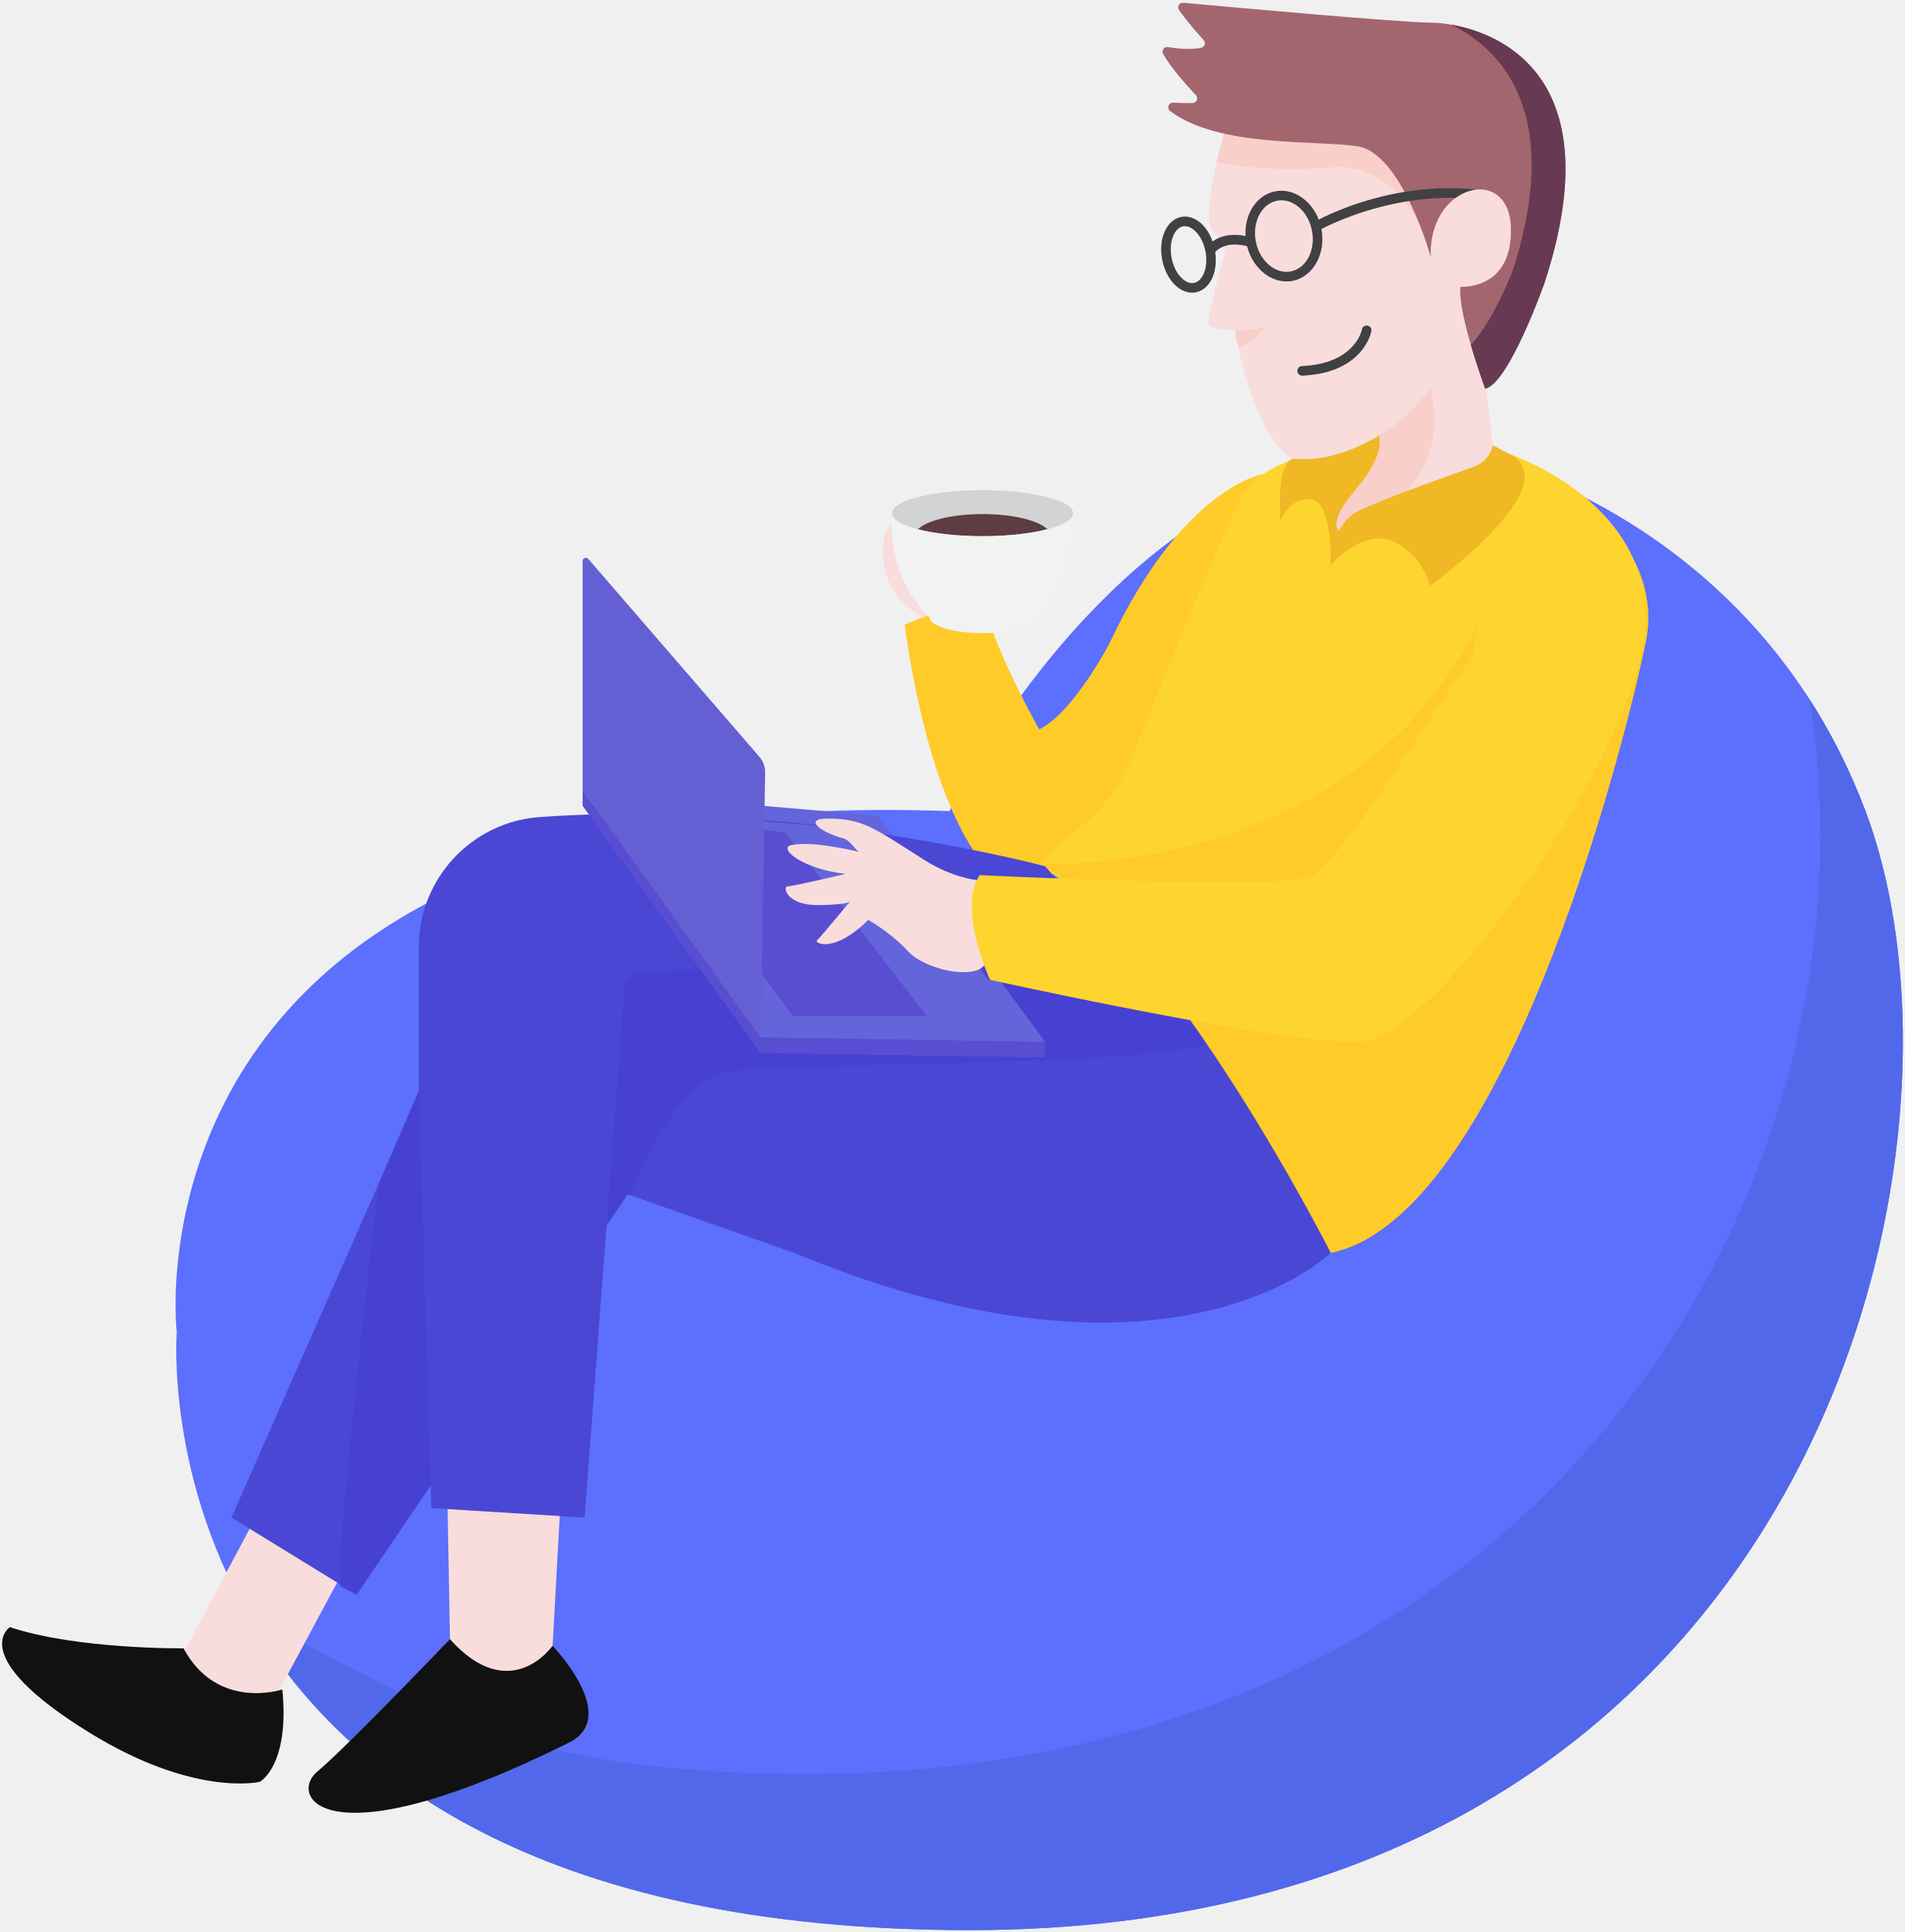
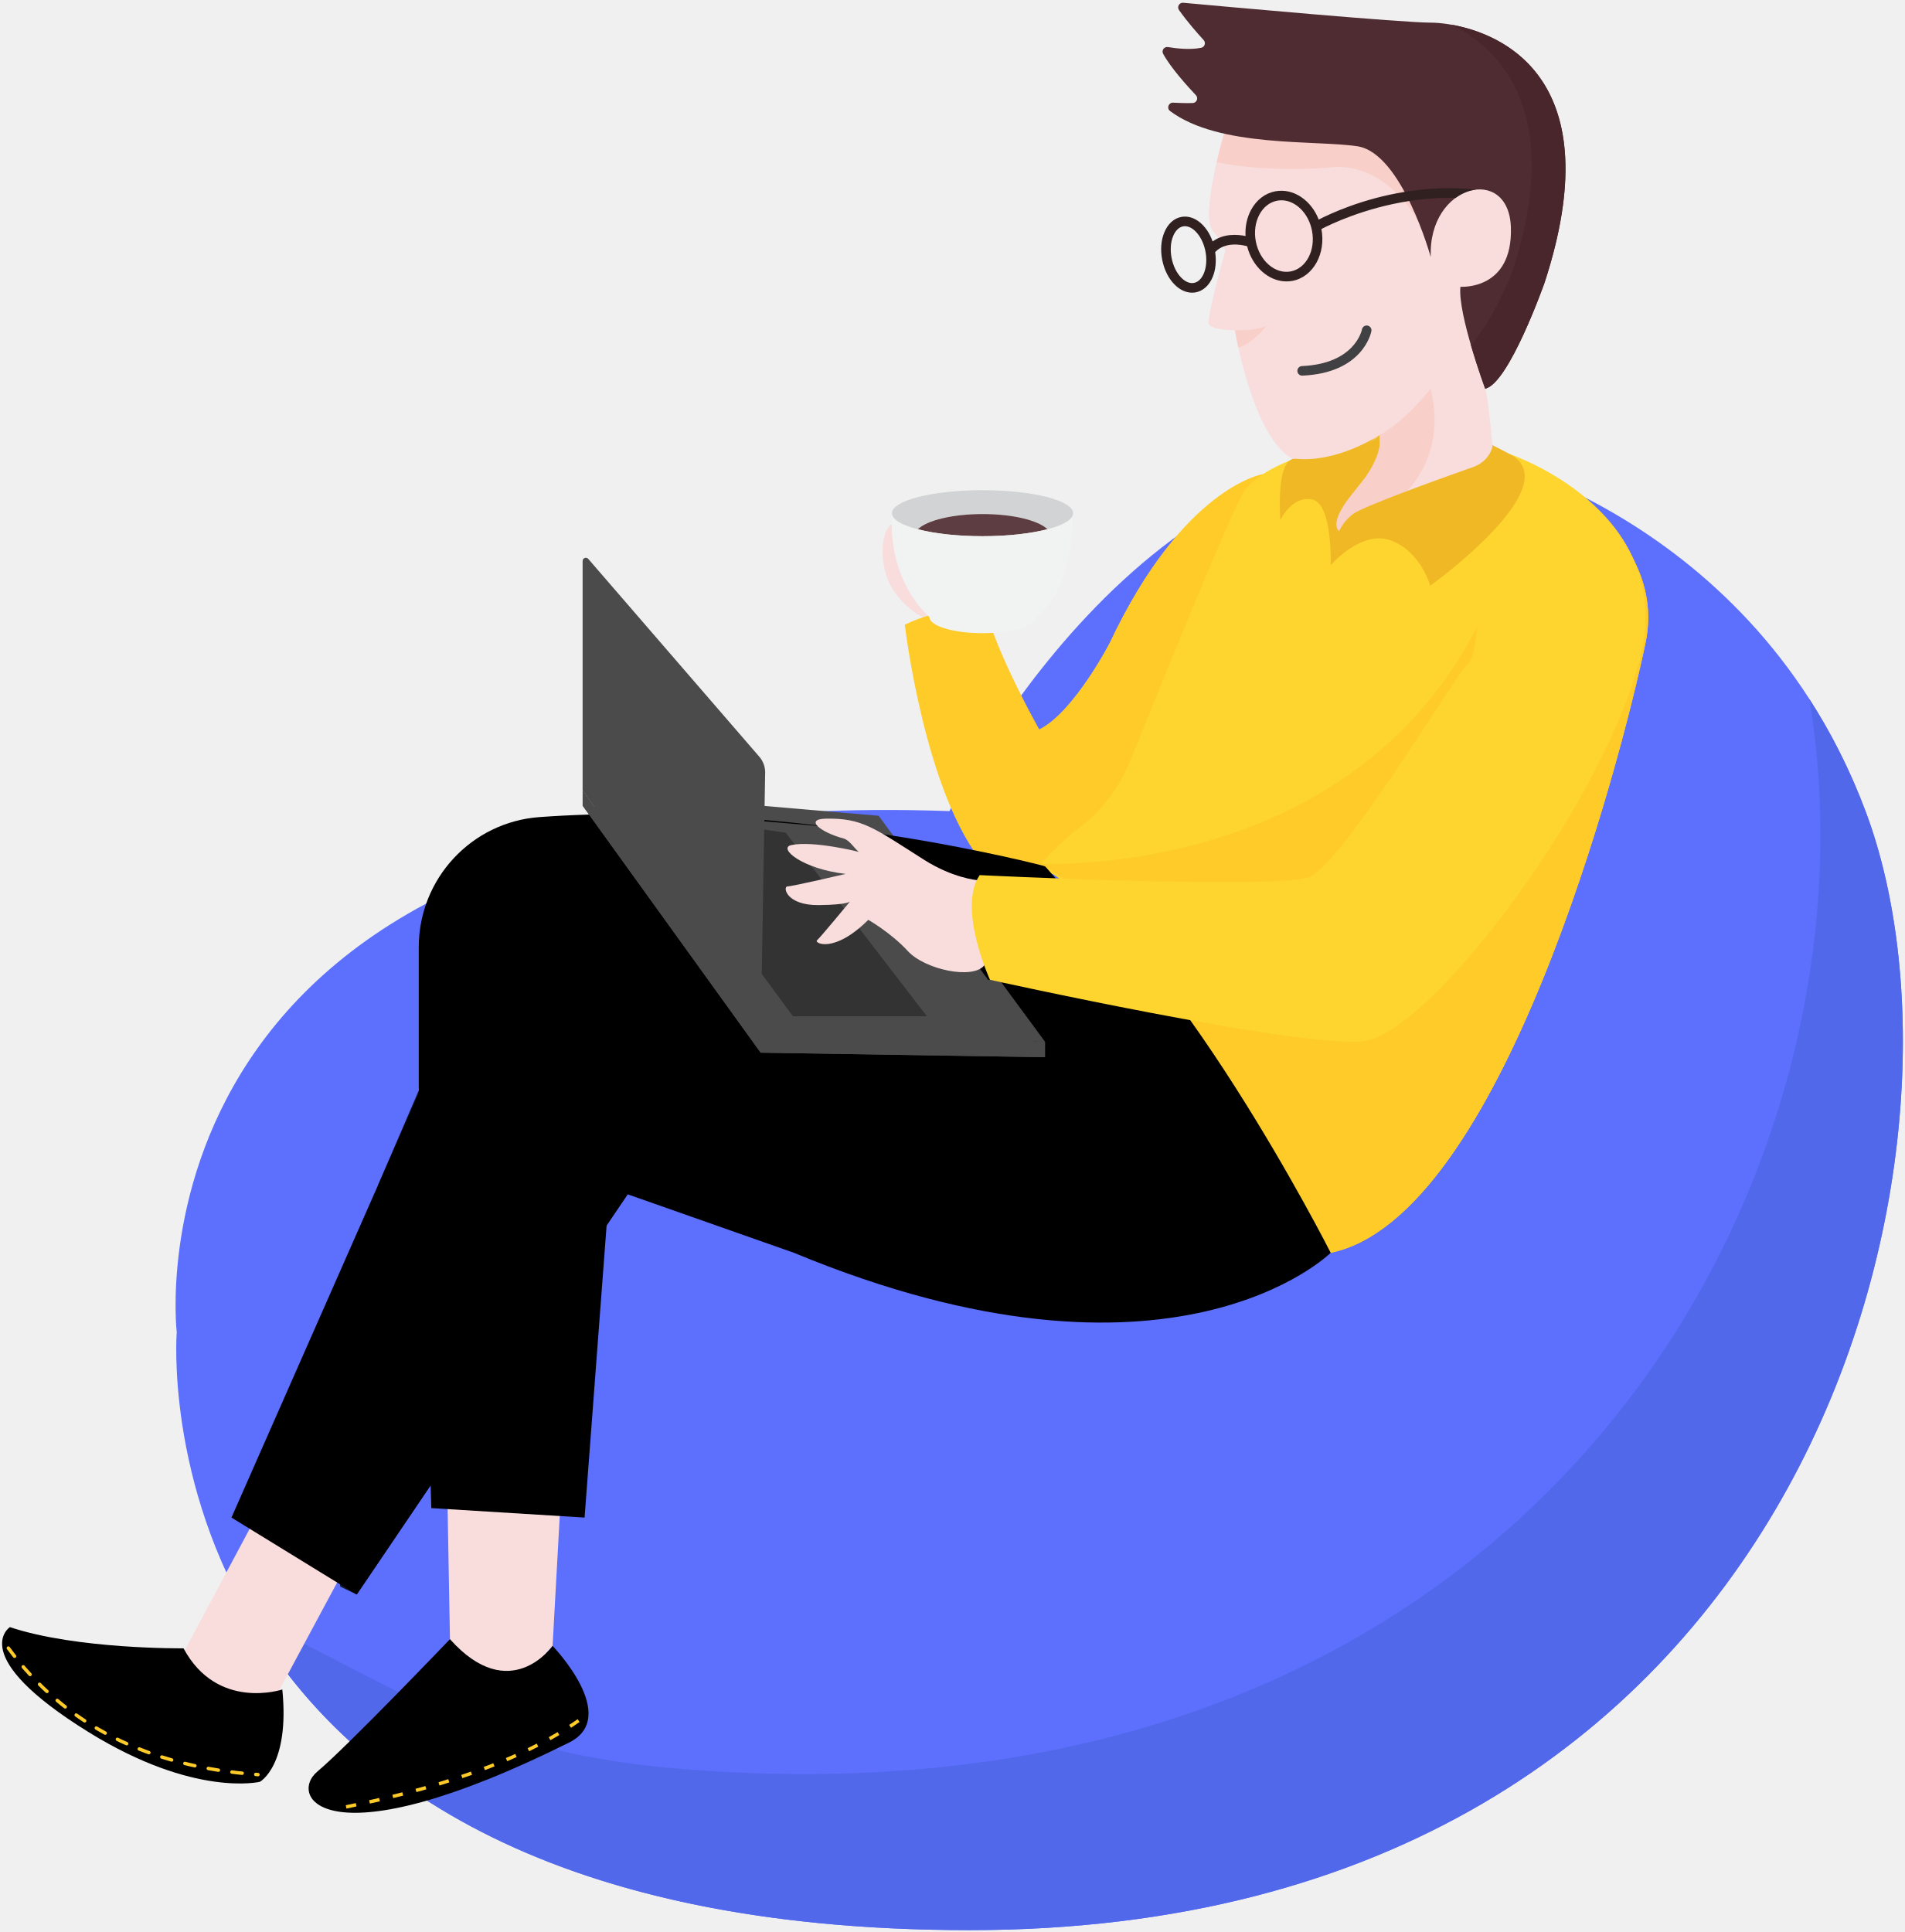
<svg xmlns="http://www.w3.org/2000/svg" xmlns:xlink="http://www.w3.org/1999/xlink" width="557" height="565" viewBox="0 0 557 565">
  <defs>
-     <polygon id="illustration-a" points=".041 188.3 255.031 188.3 255.031 1.02 .041 1.02" />
+     <polygon id="illustration-a" points=".041 187.3 255.031 187.3 255.031 .02 .041 .02" />
  </defs>
  <g fill="none" fill-rule="evenodd" transform="rotate(-180 278.671 283)">
    <path fill="#F8DDDC" fill-rule="nonzero" d="M8,2.667 C8,2.667 14.917,6.944 17.169,13.921 C19.42,20.9 18.397,29.864 13.619,29.772 C8.84,29.679 1.188,2.667 1.188,2.667 L3.908,0.531 L8,2.667 Z" transform="translate(280.93 383.617)" />
    <path fill="#5C6FFD" fill-rule="nonzero" d="M126.667,432 C126.667,432 44.307,414.696 11.568,327.625 C-26.248,227.052 27.775,0.372 273.58,0.372 C519.384,0.372 505.428,175.24 505.428,175.24 C505.428,175.24 524.349,336.231 279.439,327.625 C279.439,327.625 222.859,445.241 126.667,432" transform="translate(.231 1.173)" />
    <path fill="#5268EA" fill-rule="nonzero" d="M360,48 C111.209,26.391 4.275,217.013 27.923,360.683 C21.721,351.049 16.133,340.181 11.528,327.932 C-26.288,227.36 27.735,0.68 273.539,0.68 C399.741,0.68 457.465,46.776 483.764,91.635 C447.431,76.301 421.969,53.381 360,48" transform="translate(.271 .866)" />
    <polygon fill="#F8DDDC" fill-rule="nonzero" points="0 46.667 20.628 8.276 42.797 .281 48.105 20.215 27.077 59.617" transform="translate(455.506 62.58)" />
    <path fill="#FECB29" fill-rule="nonzero" d="M1.333,120 C1.333,120 24.665,116.455 46.275,70.536 C46.275,70.536 56.779,50.277 66.833,45.325 C66.833,45.325 77.788,64.683 81.839,78.189 C81.839,78.189 91.688,82.967 106.149,75.939 C106.149,75.939 100.297,26.017 82.74,5.508 C65.183,-15.001 -9.393,41.16 1.333,120" transform="translate(186.602 307.37)" />
-     <path fill="#111" fill-rule="nonzero" d="M1.333,28 C1.333,28 20.351,21.633 30.223,40.039 C30.223,40.039 61.299,39.675 81,46.237 C81,46.237 94.008,37.819 57.92,15.488 C27.02,-3.632 7.895,1.001 7.895,1.001 C7.895,1.001 -0.896,5.776 1.333,28" transform="translate(473.45 43.923)" />
+     <g transform="translate(384.45 38.923)">
+       <path fill="#000" fill-rule="nonzero" d="M90.333,33 C90.333,33 109.351,26.633 119.223,45.039 C119.223,45.039 150.299,44.675 170,51.237 C170,51.237 183.008,42.819 146.92,20.488 C116.02,1.368 96.895,6.001 96.895,6.001 C96.895,6.001 88.104,10.776 90.333,33" />
+       <path stroke="#FECB29" stroke-dasharray="3 4" stroke-linecap="round" d="M170.454,45.106 C153.983,22.698 129.65,10.364 97.454,8.106" />
+       <path stroke="#FECB29" stroke-dasharray="3" d="M77.139,-9.09494702e-13 C35.567,7.759 10.116,17.217 0.783,28.372" />
+     </g>
    <path fill="#F8DDDC" fill-rule="nonzero" d="M0,53.333 L2.335,10.988 L8.143,4.452 C14.359,-2.541 25.691,-0.945 29.733,7.492 L32.347,12.948 L33.148,57.193 L0,53.333 Z" transform="translate(393.41 73.68)" />
-     <path fill="#111" fill-rule="nonzero" d="M10.667,49.333 C10.667,49.333 23.08,31.643 40.679,51.293 C40.679,51.293 70.665,19.945 79.443,12.599 C88.22,5.251 77.076,-14.388 5.849,21.064 C-9.34,28.624 10.667,49.333 10.667,49.333" transform="translate(385.079 35.335)" />
+     <g transform="translate(384.079 35.335)">
+       <path fill="#000" fill-rule="nonzero" d="M11.667,49.333 C11.667,49.333 24.08,31.643 41.679,51.293 C41.679,51.293 71.665,19.945 80.443,12.599 C89.22,5.251 78.076,-14.388 6.849,21.064 C-8.34,28.624 11.667,49.333 11.667,49.333" />
+       <path stroke="#FECB29" stroke-dasharray="3 4" d="M72.51,3.5 C40.368,8.83 16.368,17.164 0.51,28.5" transform="rotate(-2 36.51 16)" />
+     </g>
    <path fill="#FED52E" fill-rule="nonzero" d="M41.333,234.667 C41.333,234.667 -5.616,214.859 1.803,179.444 C9.22,144.028 44.035,11.371 93.856,1.167 C93.856,1.167 140.676,92.607 179.092,114.416 C179.092,114.416 173.489,120.908 167.443,125.413 C160.695,130.44 155.592,137.352 152.447,145.156 C142.441,169.98 123.503,216.527 119.367,223.561 C116.371,228.659 96.257,244.871 41.333,234.667" transform="translate(74.343 198.462)" />
-     <path fill="#4A47D4" fill-rule="nonzero" d="M1.333,100 C1.333,100 47.553,54.081 158.3,100 L206.92,117.108 L286.155,0.059 L322.789,22.568 L250.139,187.337 L49.677,177.188 C49.677,177.188 -3.469,119.808 1.333,100" transform="translate(166.866 99.629)" />
+     <path fill="#000" fill-rule="nonzero" d="M0.333,100 C0.333,100 46.553,54.081 157.3,100 L205.92,117.108 L285.155,0.059 L321.789,22.568 L249.139,187.337 L48.677,177.188 C48.677,177.188 -4.469,119.808 0.333,100" transform="translate(167.866 99.629)" />
    <path fill="#F1F2F2" fill-rule="nonzero" d="M42.667,5.333 C42.667,2.715 35.705,0.6 27.135,0.6 C18.548,0.6 11.601,2.715 11.601,5.333 C0.817,12.995 0.648,34.284 0.648,35.613 C0.719,33.821 3.561,32.196 8.156,31.007 C12.96,29.745 19.683,28.961 27.135,28.961 C34.543,28.961 41.252,29.732 46.056,30.992 C50.733,32.196 53.619,33.863 53.619,35.684 C54.88,15.18 42.667,5.333 42.667,5.333" transform="translate(242.874 380.227)" />
    <path fill="#F8DDDC" fill-rule="nonzero" d="M88,118.667 C88,118.667 95.521,93.788 91.472,89.159 C87.421,84.531 88,83.084 88,83.084 C88,83.084 93.577,63.701 92.668,61.967 C91.76,60.231 85.107,60.231 85.107,60.231 C85.107,60.231 78.164,18.284 62.253,21.755 C46.343,25.227 42.871,29.565 42.871,29.565 C42.871,29.565 40.825,24.1 49.752,13.649 C73.768,-14.465 14.231,7.869 9.313,20.597 C9.313,20.597 10.76,39.98 11.917,43.163 C13.075,46.344 10.181,63.413 5.553,69.197 C0.924,74.984 -5.151,97.548 10.181,111.145 C25.513,124.741 59.939,148.752 88,118.667" transform="translate(111.108 409.177)" />
    <path fill="#414042" fill-rule="nonzero" d="M21.333,0 C21.312,0 21.292,0 21.272,0.001 C3.585,0.767 1.184,12.504 1.091,13.003 C0.948,13.764 1.448,14.496 2.209,14.639 C2.965,14.784 3.696,14.283 3.843,13.527 C3.924,13.112 6.024,3.465 21.392,2.8 C22.165,2.767 22.764,2.113 22.731,1.34 C22.699,0.588 22.079,0 21.333,0" transform="translate(155.212 456.146)" />
-     <g transform="translate(203 98.667)">
+     <g transform="translate(203 99.667)">
      <mask id="illustration-b" fill="#fff">
        <use xlink:href="#illustration-a" />
      </mask>
      <g mask="url(#illustration-b)" opacity=".78">
-         <path fill="#473FCF" fill-rule="nonzero" d="M244,120 L225.164,163.861 L224.595,164.104 L214.325,187.301 L48.223,178.891 C27.357,173.585 10.757,168.799 3.556,165.449 C2.536,164.252 1.468,162.985 0.361,161.66 C15.227,153.975 128.359,156.139 143.364,152.536 C158.371,148.935 170.376,116.813 170.376,116.813 L171.107,117.072 L250.34,0.023 L255.077,2.287 C256.909,5.131 249.135,75.171 244,120" transform="translate(-.32 .999)" />
+         <path fill="#000" fill-rule="nonzero" d="M244,120 L225.164,163.861 L224.595,164.104 L214.325,187.301 L48.223,178.891 C27.357,173.585 10.757,168.799 3.556,165.449 C2.536,164.252 1.468,162.985 0.361,161.66 C15.227,153.975 128.359,156.139 143.364,152.536 C158.371,148.935 170.376,116.813 170.376,116.813 L171.107,117.072 L250.34,0.023 L255.077,2.287 C256.909,5.131 249.135,75.171 244,120" transform="translate(-.32 -.001)" />
      </g>
    </g>
-     <polygon fill="#6465DB" fill-rule="nonzero" points="136 74.667 49.435 67.204 .759 1.103 83.937 2.433" transform="translate(250.962 260.223)" />
-     <path fill="#4A47D4" fill-rule="nonzero" d="M32,190.667 L0.7,155.008 L122.272,161.185 L149.499,159.857 C152.443,159.713 154.819,157.4 155.04,154.46 L166.671,0.192 L211.492,2.96 L215.161,126.297 L215.161,167.007 C215.161,186.981 199.747,203.617 179.823,205.048 C105.72,210.369 32,190.667 32,190.667" transform="translate(219.72 122.005)" />
-     <polygon fill="#6465DB" fill-rule="nonzero" points="136 74.667 49.435 67.203 .759 1.101 83.937 2.433" transform="translate(250.962 255.721)" />
+     <polygon fill="#4B4B4C" fill-rule="nonzero" points="136 74.667 49.435 67.204 .759 1.103 83.937 2.433" transform="translate(250.962 260.223)" />
+     <path fill="#000" fill-rule="nonzero" d="M32,190.667 L0.7,155.008 L122.272,161.185 L149.499,159.857 C152.443,159.713 154.819,157.4 155.04,154.46 L166.671,0.192 L211.492,2.96 L215.161,126.297 L215.161,167.007 C215.161,186.981 199.747,203.617 179.823,205.048 C105.72,210.369 32,190.667 32,190.667" transform="translate(219.72 122.005)" />
+     <polygon fill="#4B4B4C" fill-rule="nonzero" points="136 73.667 49.435 66.203 .759 .101 83.937 1.433" transform="translate(250.962 256.721)" />
    <path fill="#EFB824" fill-rule="nonzero" d="M4,26.667 C4,26.667 12.011,18.907 12.199,10.833 C12.387,2.759 14.971,0.223 14.971,0.223 C14.971,0.223 14.371,18.231 20.373,19.431 C26.375,20.632 29.676,13.444 29.676,13.444 C29.676,13.444 31.179,31.919 25.208,31.337 C12.852,30.136 0.751,38.251 0.751,38.251 C0.751,38.251 -0.541,31.824 4,26.667" transform="translate(153.229 400.492)" />
    <path fill="#F8CFC9" fill-rule="nonzero" d="M1.333,42.667 C-4.72,17.252 14.807,5.108 26.985,0.173 C30.117,1.535 29.824,5.444 23.237,13.155 C14.311,23.605 16.357,29.071 16.357,29.071 C8.959,32.895 1.333,42.667 1.333,42.667" transform="translate(137.622 409.673)" />
    <path fill="#F8CFC9" fill-rule="nonzero" d="M2.667,0 C1.84,0.807 1.048,1.435 0.311,1.815 C0.311,1.815 0.908,1.088 2.667,0" transform="translate(153.668 436.928)" />
    <path fill="#D1D3D4" fill-rule="nonzero" d="M26.667,12 C12.031,12 0.181,8.989 0.181,5.263 L0.181,5.193 C0.251,3.4 3.095,1.776 7.689,0.585 C10.321,3.163 17.801,5.025 26.624,5.025 C35.476,5.025 42.984,3.163 45.588,0.571 C50.267,1.776 53.152,3.443 53.152,5.263 C53.152,8.989 41.289,12 26.667,12" transform="translate(243.341 410.648)" />
    <path fill="#5E3D42" fill-rule="nonzero" d="M38.667,2.667 C33.863,1.407 27.153,0.636 19.745,0.636 C12.293,0.636 5.571,1.42 0.767,2.681 C3.4,5.257 10.879,7.12 19.703,7.12 C28.555,7.12 36.061,5.257 38.667,2.667" transform="translate(250.263 408.553)" />
    <path fill="#F1F2F2" fill-rule="nonzero" d="M40,6.667 C40,3.095 31.064,0.196 20.041,0.196 C9.019,0.196 0.083,3.095 0.083,6.667 C0.083,7.381 0.447,8.067 1.105,8.712 C5.909,7.451 12.632,6.667 20.083,6.667 C27.492,6.667 34.201,7.437 39.005,8.697 C39.649,8.053 40,7.367 40,6.667" transform="translate(249.925 402.522)" />
    <path fill="#F8CFC9" fill-rule="nonzero" d="M36,41.333 C19.264,36.588 -10.853,23.584 5.191,0.288 C5.191,0.288 14.049,17.995 30.951,16.419 C41.809,15.407 55.149,15.976 64.295,17.944 C63.095,23.112 61.86,27.197 61.86,27.197 C53.576,36.079 44.739,40.221 36,41.333" transform="translate(137.249 500.646)" />
-     <path fill="#A3666E" fill-rule="nonzero" d="M40,38.667 C40,38.667 48.389,69.043 61.407,71.067 C73.508,72.949 101.856,70.583 116.247,81.392 C117.307,82.189 116.667,83.892 115.343,83.824 C113.509,83.729 111.353,83.661 109.613,83.723 C108.452,83.765 107.883,85.161 108.68,86.007 C111.331,88.819 116.12,94.149 118.267,98.124 C118.8,99.109 117.947,100.275 116.843,100.088 C114.347,99.667 110.372,99.22 107.125,99.885 C106.095,100.097 105.704,101.365 106.417,102.14 C108.16,104.033 111.136,107.403 113.611,110.893 C114.284,111.845 113.545,113.149 112.384,113.043 C99.7,111.881 48.356,107.228 40,107.228 C30.453,107.228 -15.833,100.14 6.732,31.145 C6.732,31.145 17.145,1.639 24.089,0.192 C24.089,0.192 32.189,22.177 31.321,29.988 C31.321,29.988 15.989,28.832 16.568,47.345 C17.145,65.86 40.868,60.075 40,38.667" transform="translate(98.936 452.148)" />
-     <path fill="#673953" fill-rule="nonzero" d="M16,34.667 C0.947,80.695 19.033,99.764 33.915,106.964 C18.621,104.313 -12.813,90.733 6.572,31.456 C6.572,31.456 16.987,1.948 23.929,0.501 C23.929,0.501 26.124,6.46 28.105,13.275 C21.403,20.659 16,34.667 16,34.667" transform="translate(99.096 451.837)" />
-     <path fill="#414042" fill-rule="nonzero" d="M89.333,10.667 C88.885,8.356 87.891,6.311 86.532,4.924 C85.313,3.677 83.983,3.132 82.779,3.369 C81.56,3.608 80.537,4.616 79.88,6.213 C79.151,8.02 78.983,10.288 79.432,12.6 C80.244,16.773 82.905,19.952 85.44,19.952 C85.623,19.952 85.804,19.939 86,19.896 C87.205,19.659 88.227,18.651 88.885,17.053 C89.628,15.247 89.781,12.977 89.333,10.667 M64.697,15.471 C63.591,9.771 58.997,5.849 54.472,6.731 C49.948,7.613 47.161,12.964 48.281,18.664 C49.277,23.819 53.143,27.529 57.219,27.529 C57.639,27.529 58.072,27.488 58.507,27.404 C60.636,26.984 62.471,25.556 63.647,23.371 C64.865,21.087 65.244,18.272 64.697,15.471 M91.476,18.104 C90.453,20.611 88.703,22.223 86.532,22.656 C82.793,23.384 79.039,20.331 77.331,15.485 C74.095,17.852 70.117,17.572 67.708,17.081 C67.863,19.799 67.316,22.432 66.112,24.687 C64.529,27.628 62.023,29.575 59.039,30.149 C53.787,31.171 48.507,27.585 46.307,21.885 C42.889,23.651 33.589,27.964 21.223,29.981 C14.907,31.017 7.791,31.465 0.256,30.653 C2.287,30.457 4.388,29.631 6.292,28.231 C11.068,28.343 15.62,27.977 19.836,27.32 C32.932,25.289 42.749,20.569 45.523,19.127 C44.151,11.941 47.917,5.148 53.941,3.972 C54.543,3.86 55.145,3.804 55.748,3.804 C60.901,3.804 65.733,8.048 67.247,14.099 C68.997,14.575 73.675,15.457 76.588,12.389 C76.211,9.799 76.435,7.263 77.288,5.163 C78.311,2.656 80.076,1.045 82.247,0.611 C82.611,0.54 82.975,0.512 83.353,0.512 C85.16,0.512 86.967,1.353 88.535,2.964 C90.272,4.743 91.532,7.291 92.079,10.135 C92.639,12.977 92.429,15.807 91.476,18.104" transform="translate(125.393 479.897)" />
-     <polygon fill="#594ED2" fill-rule="nonzero" points="0 5.333 0 .831 83.179 2.163 135.241 74.396 135.241 78.897 83.179 6.664" transform="translate(251.72 255.992)" />
+     <path fill="#4F2C31" fill-rule="nonzero" d="M40,38.667 C40,38.667 48.389,69.043 61.407,71.067 C73.508,72.949 101.856,70.583 116.247,81.392 C117.307,82.189 116.667,83.892 115.343,83.824 C113.509,83.729 111.353,83.661 109.613,83.723 C108.452,83.765 107.883,85.161 108.68,86.007 C111.331,88.819 116.12,94.149 118.267,98.124 C118.8,99.109 117.947,100.275 116.843,100.088 C114.347,99.667 110.372,99.22 107.125,99.885 C106.095,100.097 105.704,101.365 106.417,102.14 C108.16,104.033 111.136,107.403 113.611,110.893 C114.284,111.845 113.545,113.149 112.384,113.043 C99.7,111.881 48.356,107.228 40,107.228 C30.453,107.228 -15.833,100.14 6.732,31.145 C6.732,31.145 17.145,1.639 24.089,0.192 C24.089,0.192 32.189,22.177 31.321,29.988 C31.321,29.988 15.989,28.832 16.568,47.345 C17.145,65.86 40.868,60.075 40,38.667" transform="translate(98.936 452.148)" />
+     <path fill="#49262B" fill-rule="nonzero" d="M16,34.667 C0.947,80.695 19.033,99.764 33.915,106.964 C18.621,104.313 -12.813,90.733 6.572,31.456 C6.572,31.456 16.987,1.948 23.929,0.501 C23.929,0.501 26.124,6.46 28.105,13.275 C21.403,20.659 16,34.667 16,34.667" transform="translate(99.096 451.837)" />
+     <path fill="#302020" fill-rule="nonzero" d="M89.333,10.667 C88.885,8.356 87.891,6.311 86.532,4.924 C85.313,3.677 83.983,3.132 82.779,3.369 C81.56,3.608 80.537,4.616 79.88,6.213 C79.151,8.02 78.983,10.288 79.432,12.6 C80.244,16.773 82.905,19.952 85.44,19.952 C85.623,19.952 85.804,19.939 86,19.896 C87.205,19.659 88.227,18.651 88.885,17.053 C89.628,15.247 89.781,12.977 89.333,10.667 M64.697,15.471 C63.591,9.771 58.997,5.849 54.472,6.731 C49.948,7.613 47.161,12.964 48.281,18.664 C49.277,23.819 53.143,27.529 57.219,27.529 C57.639,27.529 58.072,27.488 58.507,27.404 C60.636,26.984 62.471,25.556 63.647,23.371 C64.865,21.087 65.244,18.272 64.697,15.471 M91.476,18.104 C90.453,20.611 88.703,22.223 86.532,22.656 C82.793,23.384 79.039,20.331 77.331,15.485 C74.095,17.852 70.117,17.572 67.708,17.081 C67.863,19.799 67.316,22.432 66.112,24.687 C64.529,27.628 62.023,29.575 59.039,30.149 C53.787,31.171 48.507,27.585 46.307,21.885 C42.889,23.651 33.589,27.964 21.223,29.981 C14.907,31.017 7.791,31.465 0.256,30.653 C2.287,30.457 4.388,29.631 6.292,28.231 C11.068,28.343 15.62,27.977 19.836,27.32 C32.932,25.289 42.749,20.569 45.523,19.127 C44.151,11.941 47.917,5.148 53.941,3.972 C54.543,3.86 55.145,3.804 55.748,3.804 C60.901,3.804 65.733,8.048 67.247,14.099 C68.997,14.575 73.675,15.457 76.588,12.389 C76.211,9.799 76.435,7.263 77.288,5.163 C78.311,2.656 80.076,1.045 82.247,0.611 C82.611,0.54 82.975,0.512 83.353,0.512 C85.16,0.512 86.967,1.353 88.535,2.964 C90.272,4.743 91.532,7.291 92.079,10.135 C92.639,12.977 92.429,15.807 91.476,18.104" transform="translate(125.393 479.897)" />
+     <polygon fill="#4B4B4C" fill-rule="nonzero" points="0 5.333 0 .831 83.179 2.163 135.241 74.396 135.241 78.897 83.179 6.664" transform="translate(251.72 255.992)" />
    <path fill="#FECB29" fill-rule="nonzero" d="M177.667,114.667 C159.32,114.164 51.848,117.059 35.467,232.003 C23.633,225.756 -5.077,207.433 0.843,179.167 C8.261,143.752 43.076,11.095 92.897,0.892 C92.897,0.892 139.309,92.54 177.667,114.667" transform="translate(75.302 198.738)" />
    <path fill="#F8CFC9" fill-rule="nonzero" d="M0,6.667 C0,6.667 3.828,1.563 8.32,0.196 C9,3.273 9.329,5.265 9.329,5.265 C9.329,5.265 3.136,4.98 0,6.667" transform="translate(186.885 464.143)" />
-     <polygon fill="#594ED2" fill-rule="nonzero" points="0 0 39.167 0 83.135 59.725 41.292 53.695" transform="translate(286.287 268.792)" />
-     <path fill="#6460D4" fill-rule="nonzero" d="M1.333,78.667 L2.649,1.305 L54.713,73.537 L54.713,140.596 C54.713,141.465 53.633,141.867 53.065,141.209 L3.025,83.332 C1.907,82.037 1.304,80.377 1.333,78.667" transform="translate(332.25 261.352)" />
+     <polygon fill="#333" fill-rule="nonzero" points="0 0 39.167 0 83.135 59.725 41.292 53.695" transform="translate(286.287 268.792)" />
+     <path fill="#4B4B4C" fill-rule="nonzero" d="M0.333,77.667 L1.649,0.305 L53.713,72.537 L53.713,139.596 C53.713,140.465 52.633,140.867 52.065,140.209 L2.025,82.332 C0.907,81.037 0.304,79.377 0.333,77.667" transform="translate(333.25 262.352)" />
    <path fill="#F8DDDC" fill-rule="nonzero" d="M4,28 C4,28 11.015,28.572 19.552,34.005 C34.408,43.459 37.635,46.159 48.195,45.96 C54.46,45.843 49.827,41.996 42.961,40.157 C41.247,39.697 39.745,37.168 38.535,36.255 C38.535,36.255 51.732,39.595 58.249,38.244 C62.283,37.408 55.192,31.265 42.361,29.804 C42.361,29.804 57.976,26.151 59.388,26.151 C60.8,26.151 59.86,20.575 50.24,20.687 C41.027,20.795 40.993,21.861 40.993,21.861 C40.993,21.861 49.864,11.12 50.765,10.369 C51.665,9.62 45.851,6.343 35.759,16.372 C35.759,16.372 29.171,12.656 24.184,7.233 C19.197,1.809 5.191,-1.153 1.857,3.045 C-1.476,7.244 4,28 4,28" transform="translate(267.667 280.624)" />
    <path fill="#FED52E" fill-rule="nonzero" d="M40,172 C40,172 -8.32,155.793 1.884,113.175 C12.088,70.557 63.653,2.128 83.191,0.327 C102.727,-1.473 192.165,18.335 192.165,18.335 C192.165,18.335 201.769,39.344 195.167,48.948 C195.167,48.948 109.031,44.747 98.976,48.348 C88.921,51.949 54.107,110.775 52.305,110.775 C50.504,110.775 46.503,134.024 52.705,142.208 C58.908,150.391 40,172 40,172" transform="translate(75.676 261.129)" />
    <path fill="#EFB824" fill-rule="nonzero" d="M50.667,21.333 C47.395,23.713 23.709,32.177 15.552,35.056 C13.359,35.831 11.496,37.392 10.495,39.492 C9.829,40.889 9.991,41.455 9.991,41.455 L4.747,38.741 C-12.36,29.437 28.157,0.324 28.157,0.324 C28.157,0.324 30.859,10.228 39.561,13.529 C48.265,16.832 57.269,6.327 57.269,6.327 C57.269,6.327 57.269,16.531 50.667,21.333" transform="translate(110.93 394.388)" />
  </g>
</svg>
